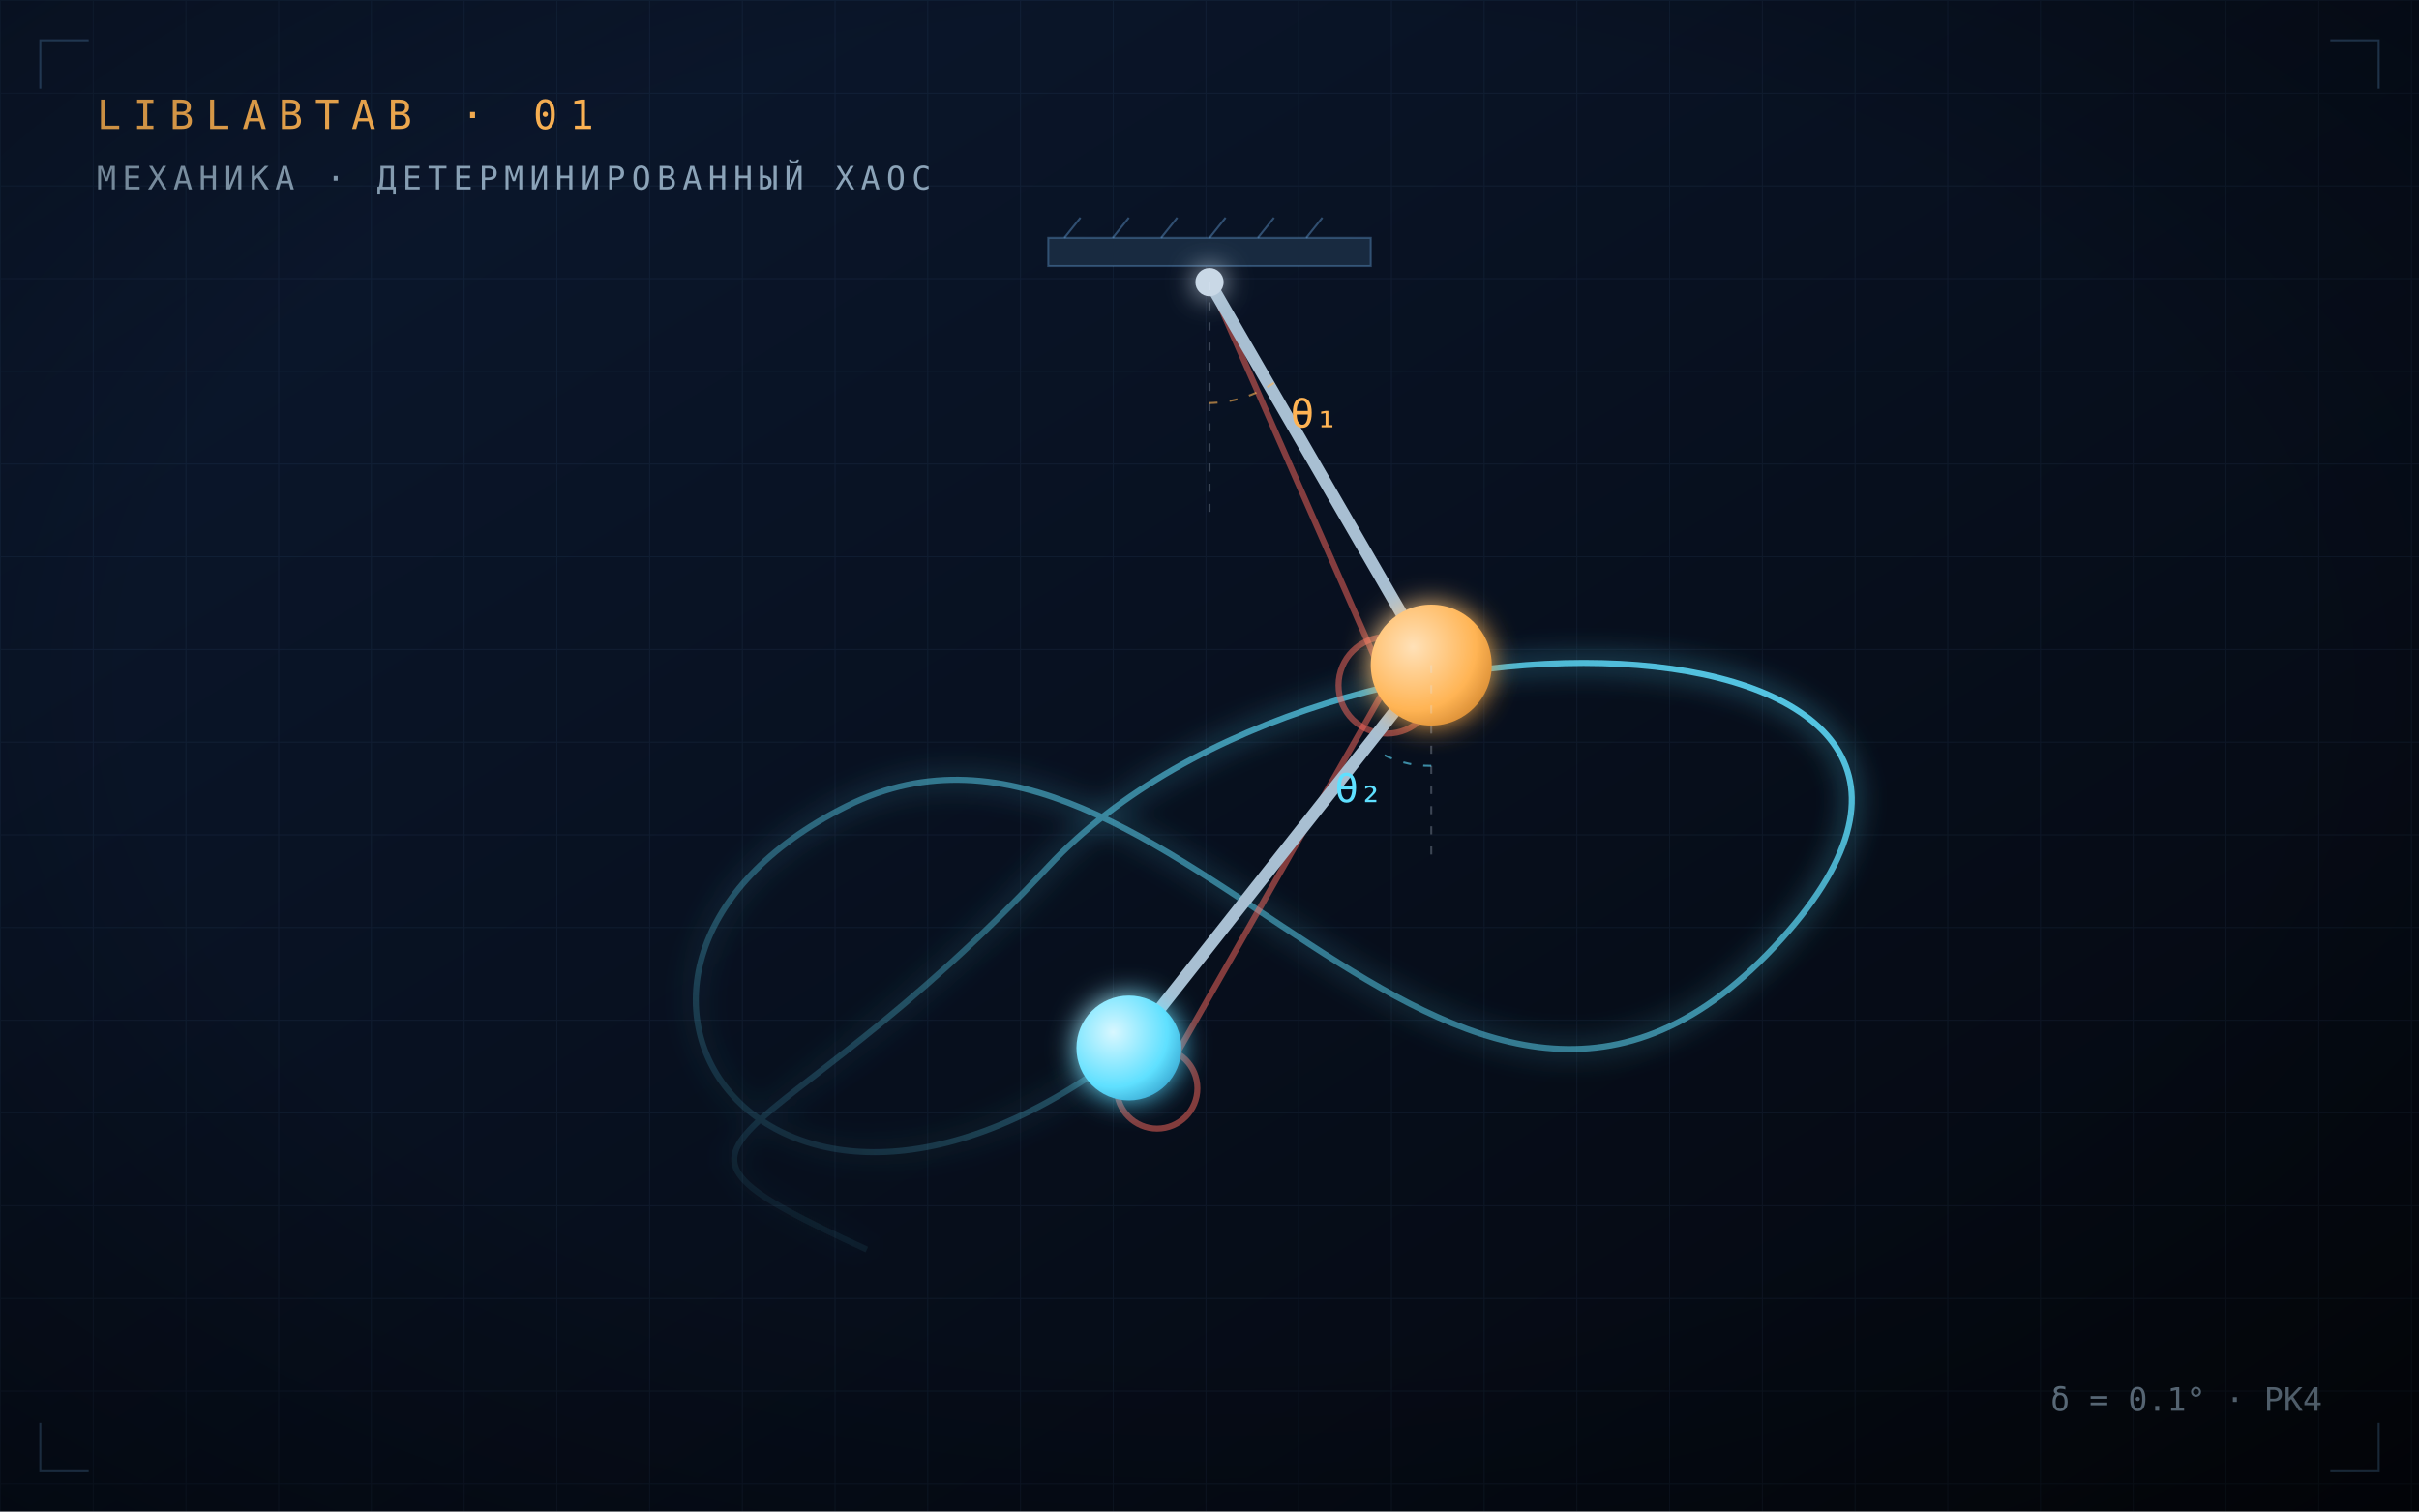
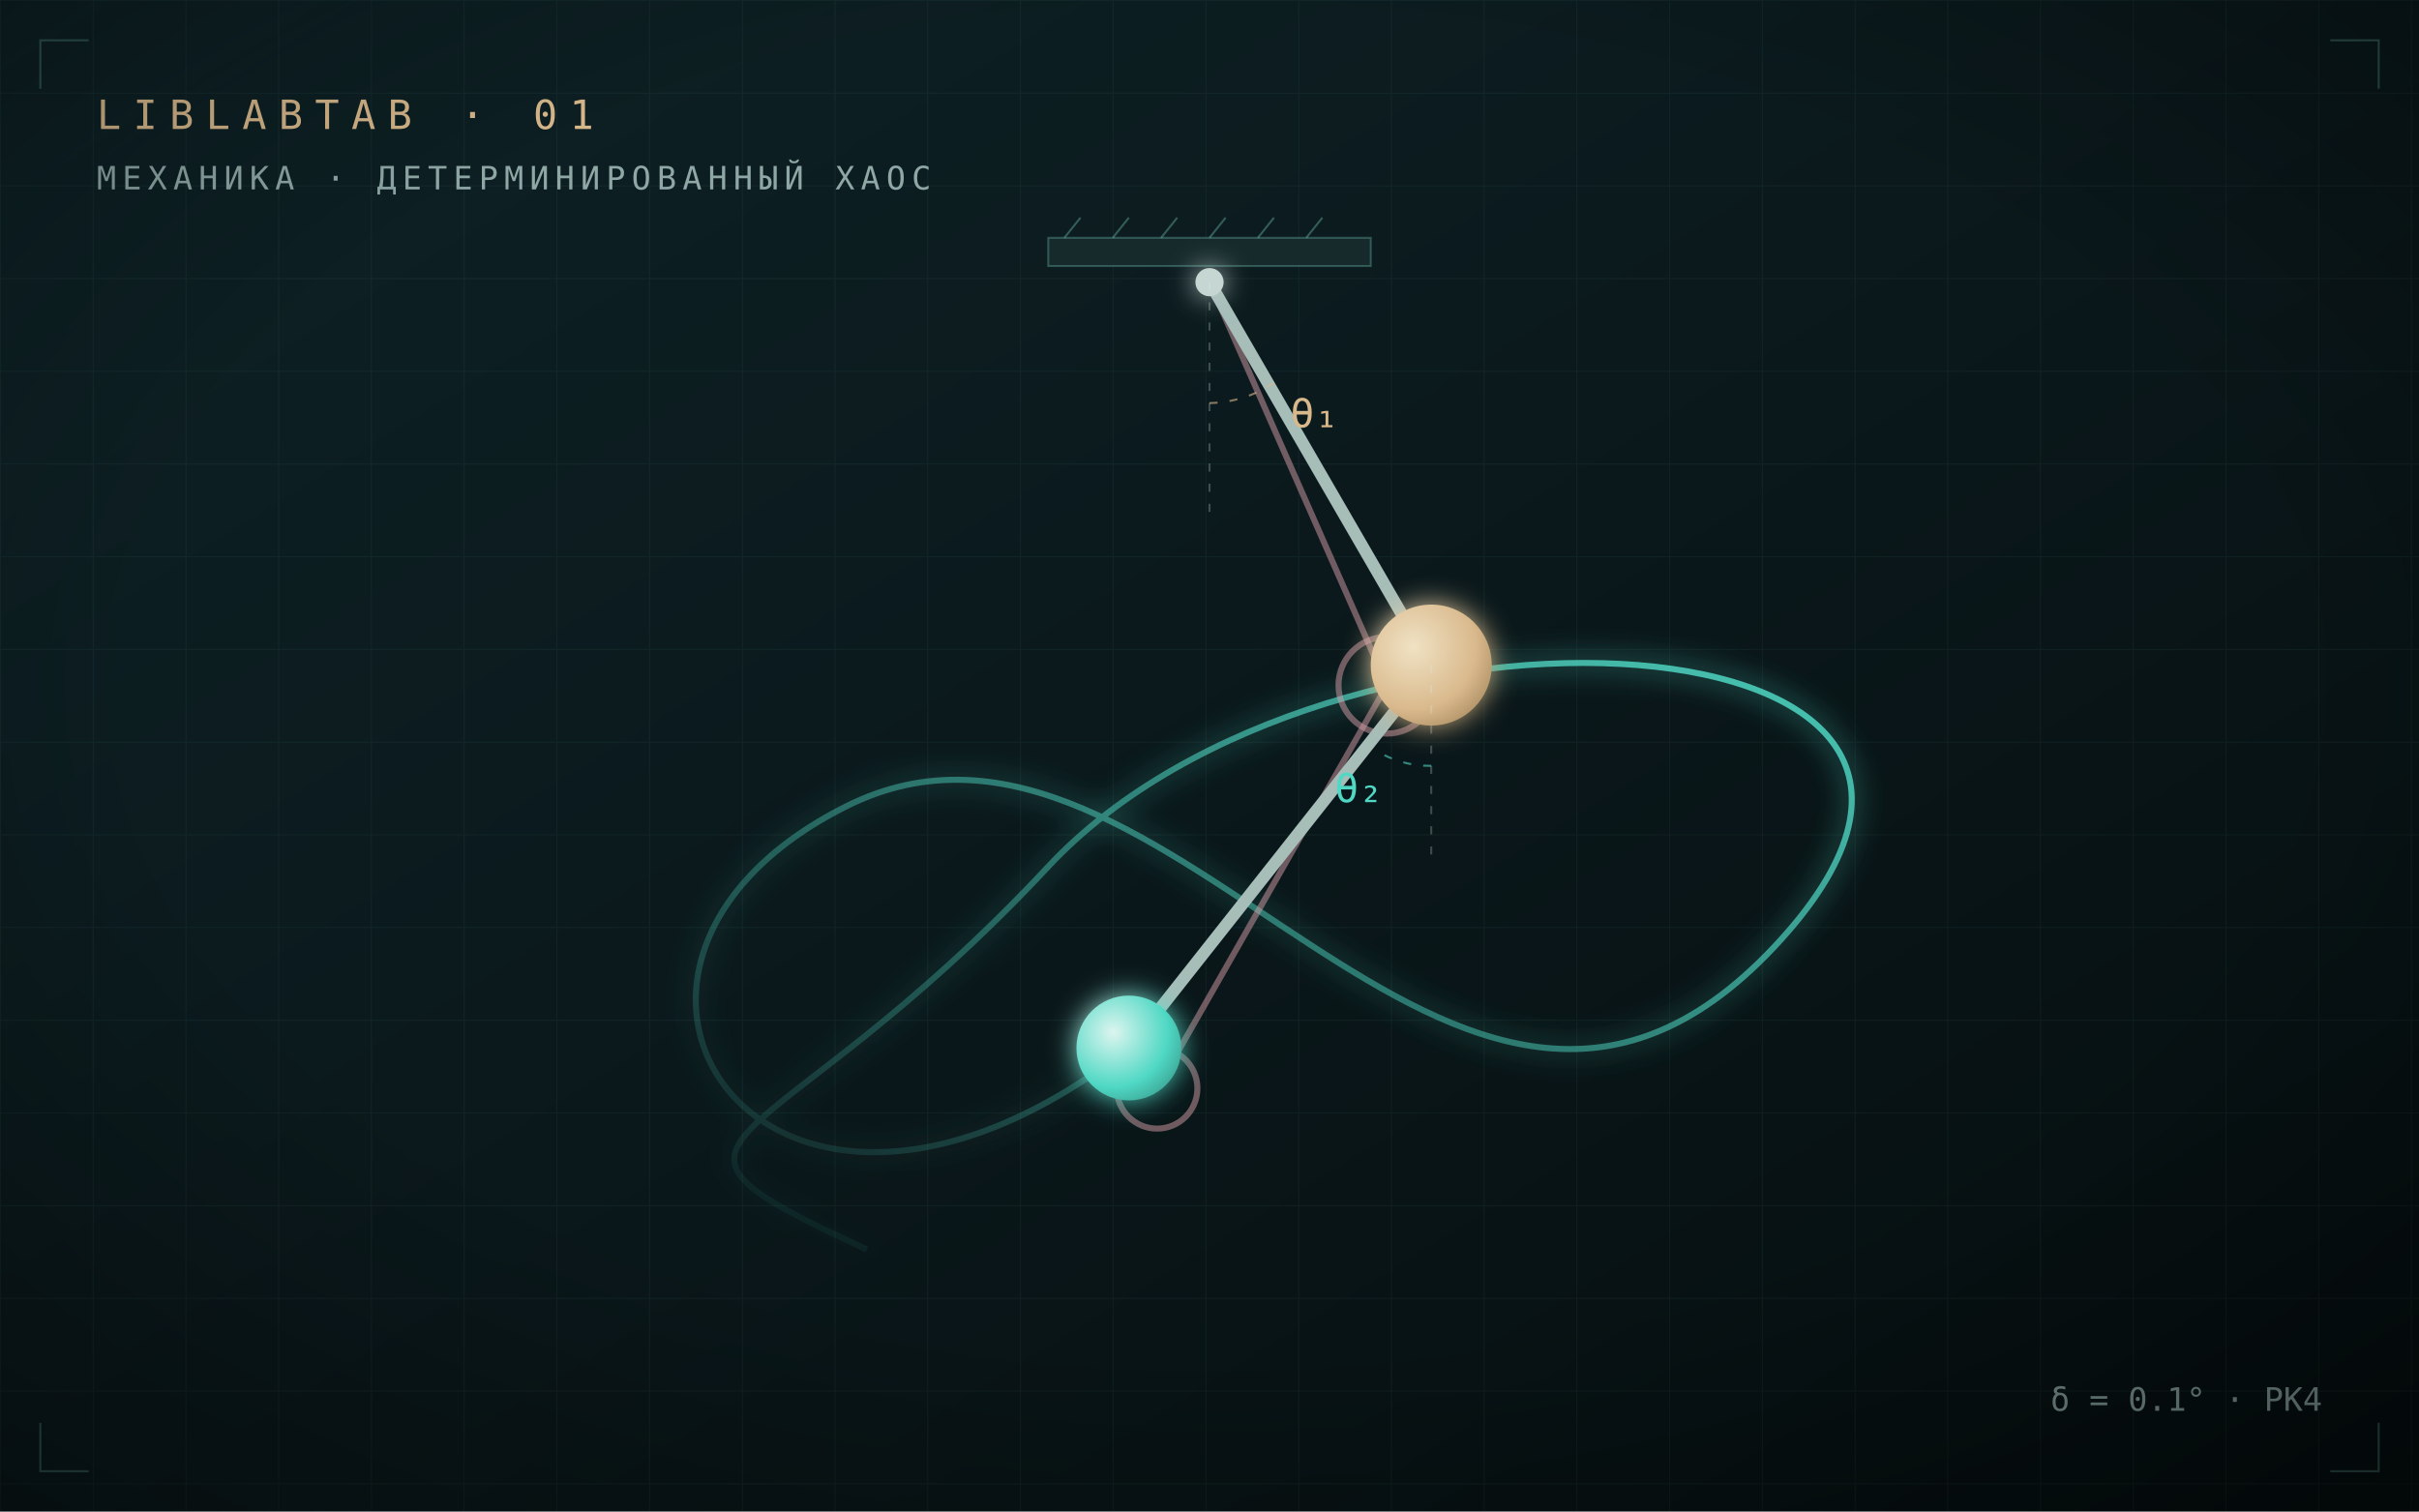
<svg xmlns="http://www.w3.org/2000/svg" viewBox="0 0 1200 750" font-family="JetBrains Mono, Consolas, monospace">
  <defs>
    <linearGradient id="bg" x1="0" y1="0" x2="1" y2="1">
-       <stop offset="0" stop-color="#0c1930" />
-       <stop offset=".55" stop-color="#070f1d" />
-       <stop offset="1" stop-color="#04070d" />
+       <stop offset="0" stop-color="#0E2226" />
+       <stop offset=".55" stop-color="#0A171A" />
+       <stop offset="1" stop-color="#050D0E" />
    </linearGradient>
    <pattern id="grid" width="46" height="46" patternUnits="userSpaceOnUse">
-       <path d="M46 0H0V46" fill="none" stroke="#78beff" stroke-opacity=".06" />
+       <path d="M46 0H0V46" fill="none" stroke="#7ED6C7" stroke-opacity=".06" />
    </pattern>
    <radialGradient id="vig" cx=".5" cy=".45" r=".8">
      <stop offset=".55" stop-color="#000" stop-opacity="0" />
      <stop offset="1" stop-color="#000" stop-opacity=".5" />
    </radialGradient>
    <radialGradient id="amber" cx=".35" cy=".35" r=".95">
-       <stop offset="0" stop-color="#ffe1b8" />
-       <stop offset=".55" stop-color="#ffb454" />
-       <stop offset="1" stop-color="#b06414" />
+       <stop offset="0" stop-color="#F0E2C4" />
+       <stop offset=".55" stop-color="#D9B98C" />
+       <stop offset="1" stop-color="#8A6E44" />
    </radialGradient>
    <radialGradient id="cyan" cx=".35" cy=".35" r=".95">
-       <stop offset="0" stop-color="#d8f7ff" />
-       <stop offset=".55" stop-color="#5fe0ff" />
-       <stop offset="1" stop-color="#1775a8" />
+       <stop offset="0" stop-color="#DCF5EF" />
+       <stop offset=".55" stop-color="#4FD8C4" />
+       <stop offset="1" stop-color="#2E7A6E" />
    </radialGradient>
    <linearGradient id="trail" x1="0" y1="1" x2="1" y2="0">
-       <stop offset="0" stop-color="#5fe0ff" stop-opacity="0" />
-       <stop offset="1" stop-color="#5fe0ff" stop-opacity=".9" />
+       <stop offset="0" stop-color="#4FD8C4" stop-opacity="0" />
+       <stop offset="1" stop-color="#4FD8C4" stop-opacity=".9" />
    </linearGradient>
    <filter id="glow" x="-80%" y="-80%" width="260%" height="260%">
      <feGaussianBlur stdDeviation="7" result="b" />
      <feMerge>
        <feMergeNode in="b" />
        <feMergeNode in="SourceGraphic" />
      </feMerge>
    </filter>
  </defs>
  <rect width="1200" height="750" fill="url(#bg)" />
  <rect width="1200" height="750" fill="url(#grid)" />
  <path d="M560 520 C 380 660, 260 480, 420 400 S 720 640, 880 470 S 660 280, 520 430 S 300 560, 430 620" fill="none" stroke="url(#trail)" stroke-width="3" filter="url(#glow)" />
-   <g stroke="#ff6a5e" stroke-opacity=".5" fill="none" stroke-width="3">
+   <g stroke="#D69FA9" stroke-opacity=".5" fill="none" stroke-width="3">
    <path d="M600 140 L 688 340 L 574 540" />
    <circle cx="688" cy="340" r="24" />
    <circle cx="574" cy="540" r="20" />
  </g>
-   <rect x="520" y="118" width="160" height="14" fill="#182a40" stroke="#78beff" stroke-opacity=".3" />
-   <g stroke="#78beff" stroke-opacity=".35">
+   <rect x="520" y="118" width="160" height="14" fill="#16292B" stroke="#7ED6C7" stroke-opacity=".3" />
+   <g stroke="#7ED6C7" stroke-opacity=".35">
    <path d="M528 118l8-10" />
    <path d="M552 118l8-10" />
    <path d="M576 118l8-10" />
    <path d="M600 118l8-10" />
    <path d="M624 118l8-10" />
    <path d="M648 118l8-10" />
  </g>
-   <g stroke="#a8bfd2" stroke-width="6" stroke-linecap="round">
+   <g stroke="#A6BDB8" stroke-width="6" stroke-linecap="round">
    <path d="M600 140 L 710 330" />
    <path d="M710 330 L 560 520" />
  </g>
  <g filter="url(#glow)">
    <circle cx="710" cy="330" r="30" fill="url(#amber)" />
    <circle cx="560" cy="520" r="26" fill="url(#cyan)" />
-     <circle cx="600" cy="140" r="7" fill="#c9d8e6" />
+     <circle cx="600" cy="140" r="7" fill="#C6D6D2" />
  </g>
  <g fill="none" stroke-dasharray="4 6">
-     <path d="M600 140 V 260" stroke="#dcebfA" stroke-opacity=".25" />
-     <path d="M600 200 A 60 60 0 0 0 632 190" stroke="#ffb454" stroke-opacity=".6" />
-     <path d="M710 330 V 430" stroke="#dcebfA" stroke-opacity=".25" />
-     <path d="M710 380 A 50 50 0 0 1 682 372" stroke="#5fe0ff" stroke-opacity=".6" />
+     <path d="M600 140 V 260" stroke="#DCEFEA" stroke-opacity=".25" />
+     <path d="M600 200 A 60 60 0 0 0 632 190" stroke="#D9B98C" stroke-opacity=".6" />
+     <path d="M710 330 V 430" stroke="#DCEFEA" stroke-opacity=".25" />
+     <path d="M710 380 A 50 50 0 0 1 682 372" stroke="#4FD8C4" stroke-opacity=".6" />
  </g>
-   <text x="640" y="212" fill="#ffb454" font-size="20">θ₁</text>
-   <text x="662" y="398" fill="#5fe0ff" font-size="20">θ₂</text>
-   <text x="48" y="64" fill="#ffb454" font-size="20" letter-spacing="6">LIBLABTAB · 01</text>
-   <text x="48" y="94" fill="#8ba3b8" font-size="16" letter-spacing="3">МЕХАНИКА · ДЕТЕРМИНИРОВАННЫЙ ХАОС</text>
-   <text x="1152" y="700" fill="#8ba3b8" font-size="16" text-anchor="end" opacity=".8">δ = 0.1° · РК4</text>
-   <g stroke="#78beff" stroke-opacity=".3" fill="none">
+   <text x="640" y="212" fill="#D9B98C" font-size="20">θ₁</text>
+   <text x="662" y="398" fill="#4FD8C4" font-size="20">θ₂</text>
+   <text x="48" y="64" fill="#D9B98C" font-size="20" letter-spacing="6">LIBLABTAB · 01</text>
+   <text x="48" y="94" fill="#8FA8A6" font-size="16" letter-spacing="3">МЕХАНИКА · ДЕТЕРМИНИРОВАННЫЙ ХАОС</text>
+   <text x="1152" y="700" fill="#8FA8A6" font-size="16" text-anchor="end" opacity=".8">δ = 0.1° · РК4</text>
+   <g stroke="#7ED6C7" stroke-opacity=".3" fill="none">
    <path d="M20 44V20h24" />
    <path d="M1156 20h24v24" />
    <path d="M1180 706v24h-24" />
    <path d="M44 730H20v-24" />
  </g>
  <rect width="1200" height="750" fill="url(#vig)" />
</svg>
